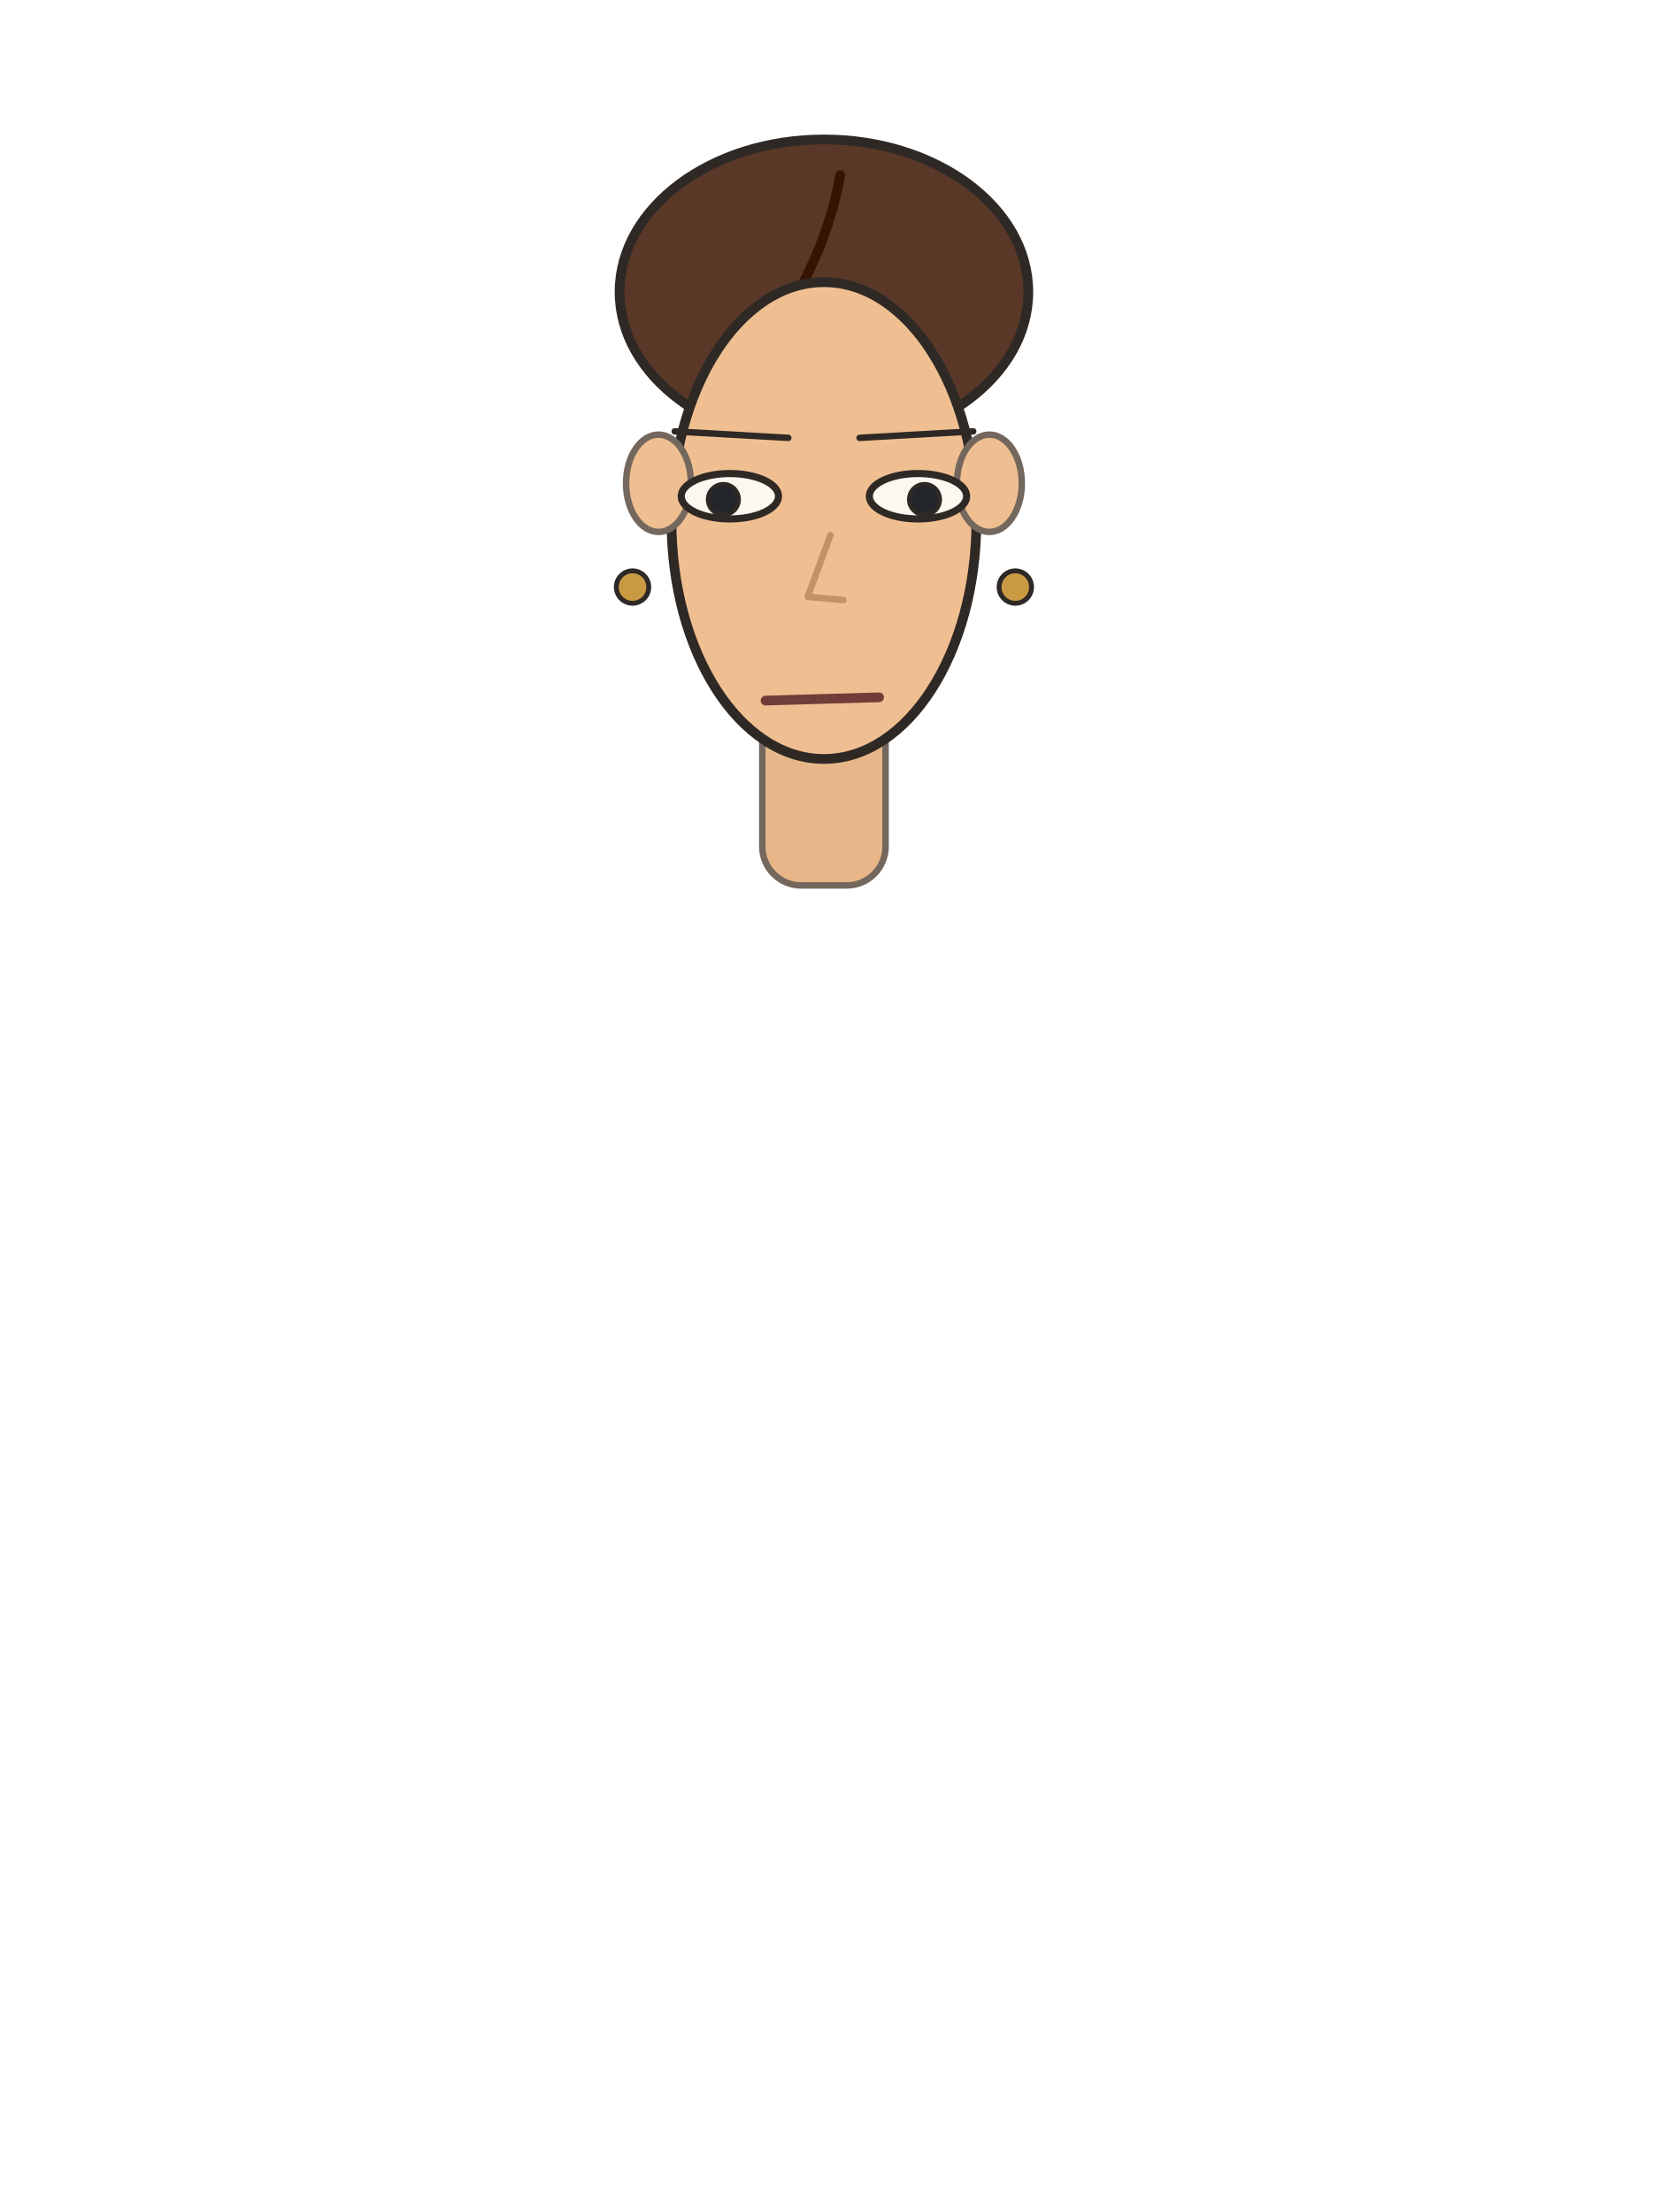
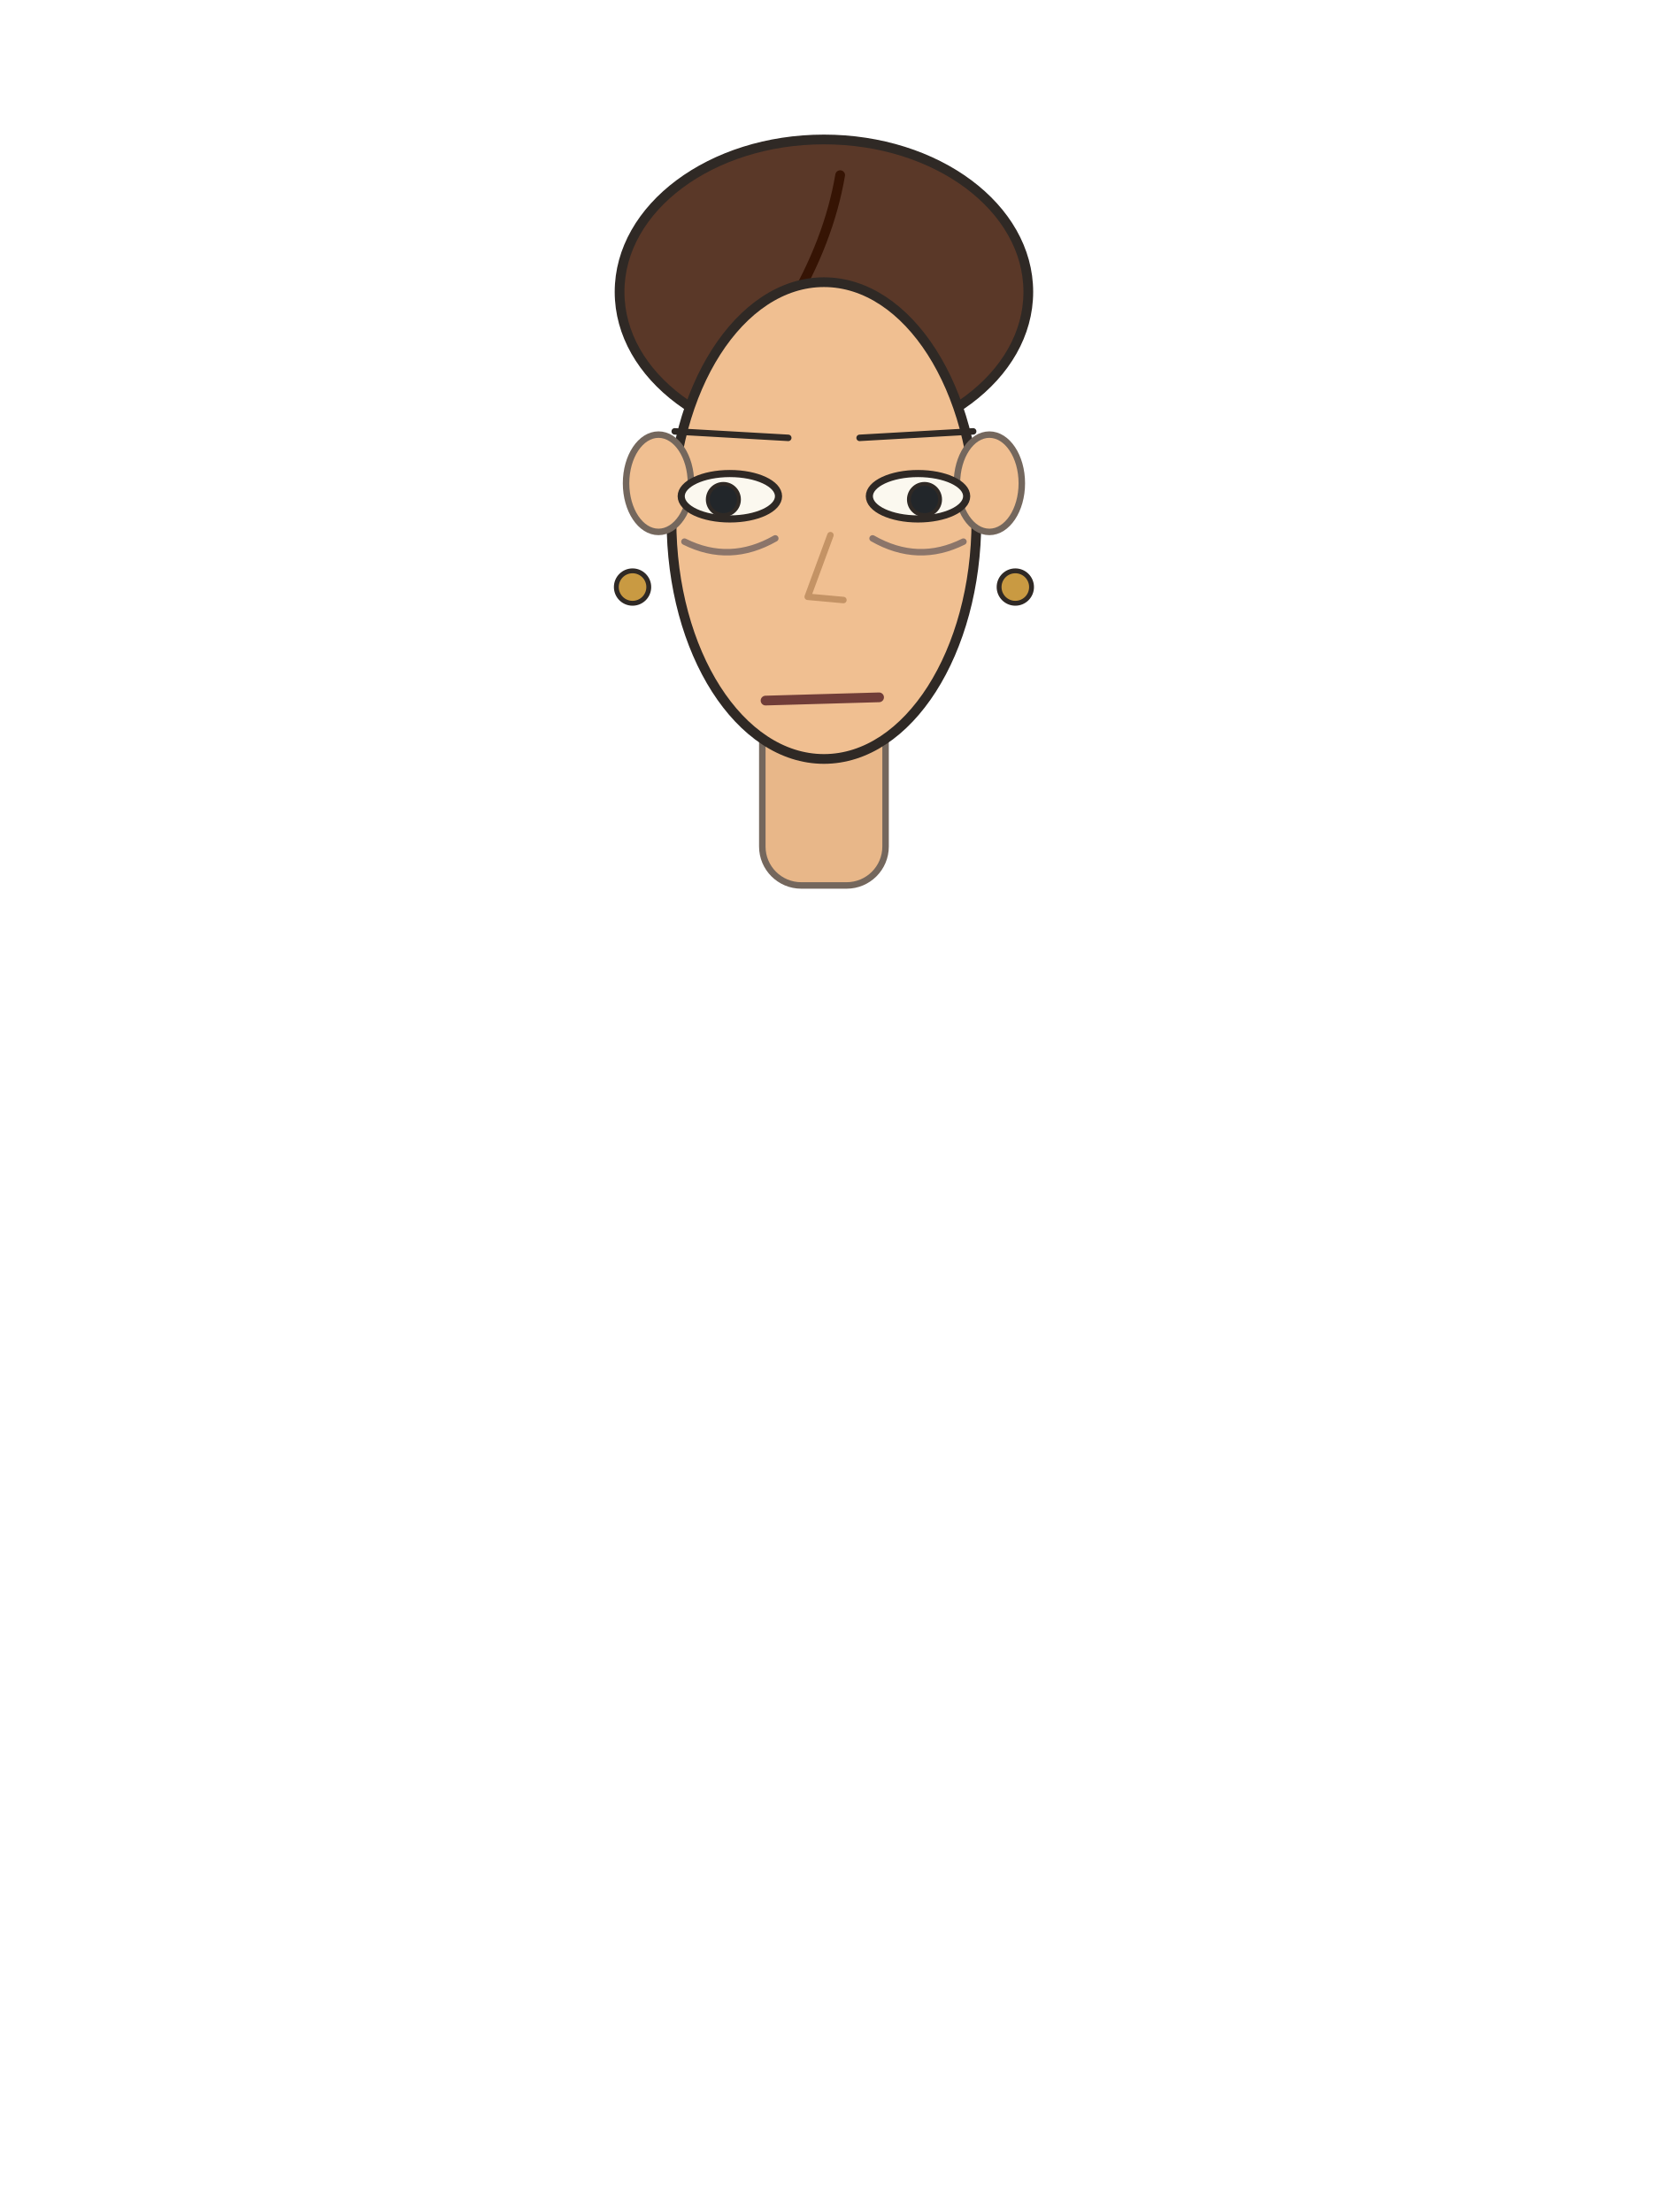
<svg xmlns="http://www.w3.org/2000/svg" baseProfile="full" height="682" version="1.1" viewBox="0 0 512 682" width="512">
  <defs />
  <rect fill="#e8b789" height="58" rx="12" stroke="#74675d" stroke-linecap="round" stroke-linejoin="round" stroke-width="2" width="38" x="235.0" y="215" />
  <ellipse cx="254" cy="90" fill="#5a3828" rx="63.0" ry="47" stroke="#2f2925" stroke-linecap="round" stroke-linejoin="round" stroke-width="3" />
  <path d="M 259 54 Q 252 95 210 136" fill="none" stroke="#361404" stroke-linecap="round" stroke-linejoin="round" stroke-width="3" />
  <ellipse cx="254" cy="160.5" fill="#f0bf91" rx="47.0" ry="73.5" stroke="#2f2925" stroke-linecap="round" stroke-linejoin="round" stroke-width="3" />
  <ellipse cx="203.0" cy="149" fill="#f0bf91" rx="10" ry="15" stroke="#74675d" stroke-linecap="round" stroke-linejoin="round" stroke-width="2" />
  <ellipse cx="305.0" cy="149" fill="#f0bf91" rx="10" ry="15" stroke="#74675d" stroke-linecap="round" stroke-linejoin="round" stroke-width="2" />
  <ellipse cx="225" cy="153" fill="#fbf8ef" rx="15" ry="7" stroke="#2f2925" stroke-linecap="round" stroke-linejoin="round" stroke-width="2.2" />
  <circle cx="223" cy="154" fill="#22262a" r="4.8" stroke="#2f2925" stroke-width="1.2" />
  <line stroke="#2f2925" stroke-linecap="round" stroke-width="2" x1="243" x2="208" y1="135" y2="133" />
  <ellipse cx="283" cy="153" fill="#fbf8ef" rx="15" ry="7" stroke="#2f2925" stroke-linecap="round" stroke-linejoin="round" stroke-width="2.2" />
  <circle cx="285" cy="154" fill="#22262a" r="4.8" stroke="#2f2925" stroke-width="1.2" />
  <line stroke="#2f2925" stroke-linecap="round" stroke-width="2" x1="265" x2="300" y1="135" y2="133" />
  <path d="M 256 165 L 249 184 L 260 185" fill="none" stroke="#c49365" stroke-linecap="round" stroke-linejoin="round" stroke-width="2" />
  <line stroke="#713d38" stroke-linecap="round" stroke-width="3" x1="236" x2="271" y1="216" y2="215" />
+   <path d="M 239 166 Q 225 174 211 167" fill="none" stroke="#8b756a" stroke-linecap="round" stroke-linejoin="round" stroke-width="2" />
+   <path d="M 269 166 Q 283 174 297 167" fill="none" stroke="#8b756a" stroke-linecap="round" stroke-linejoin="round" stroke-width="2" />
  <circle cx="195.0" cy="181" fill="#c99a42" r="5" stroke="#2f2925" stroke-width="1.5" />
  <circle cx="313.0" cy="181" fill="#c99a42" r="5" stroke="#2f2925" stroke-width="1.5" />
</svg>
